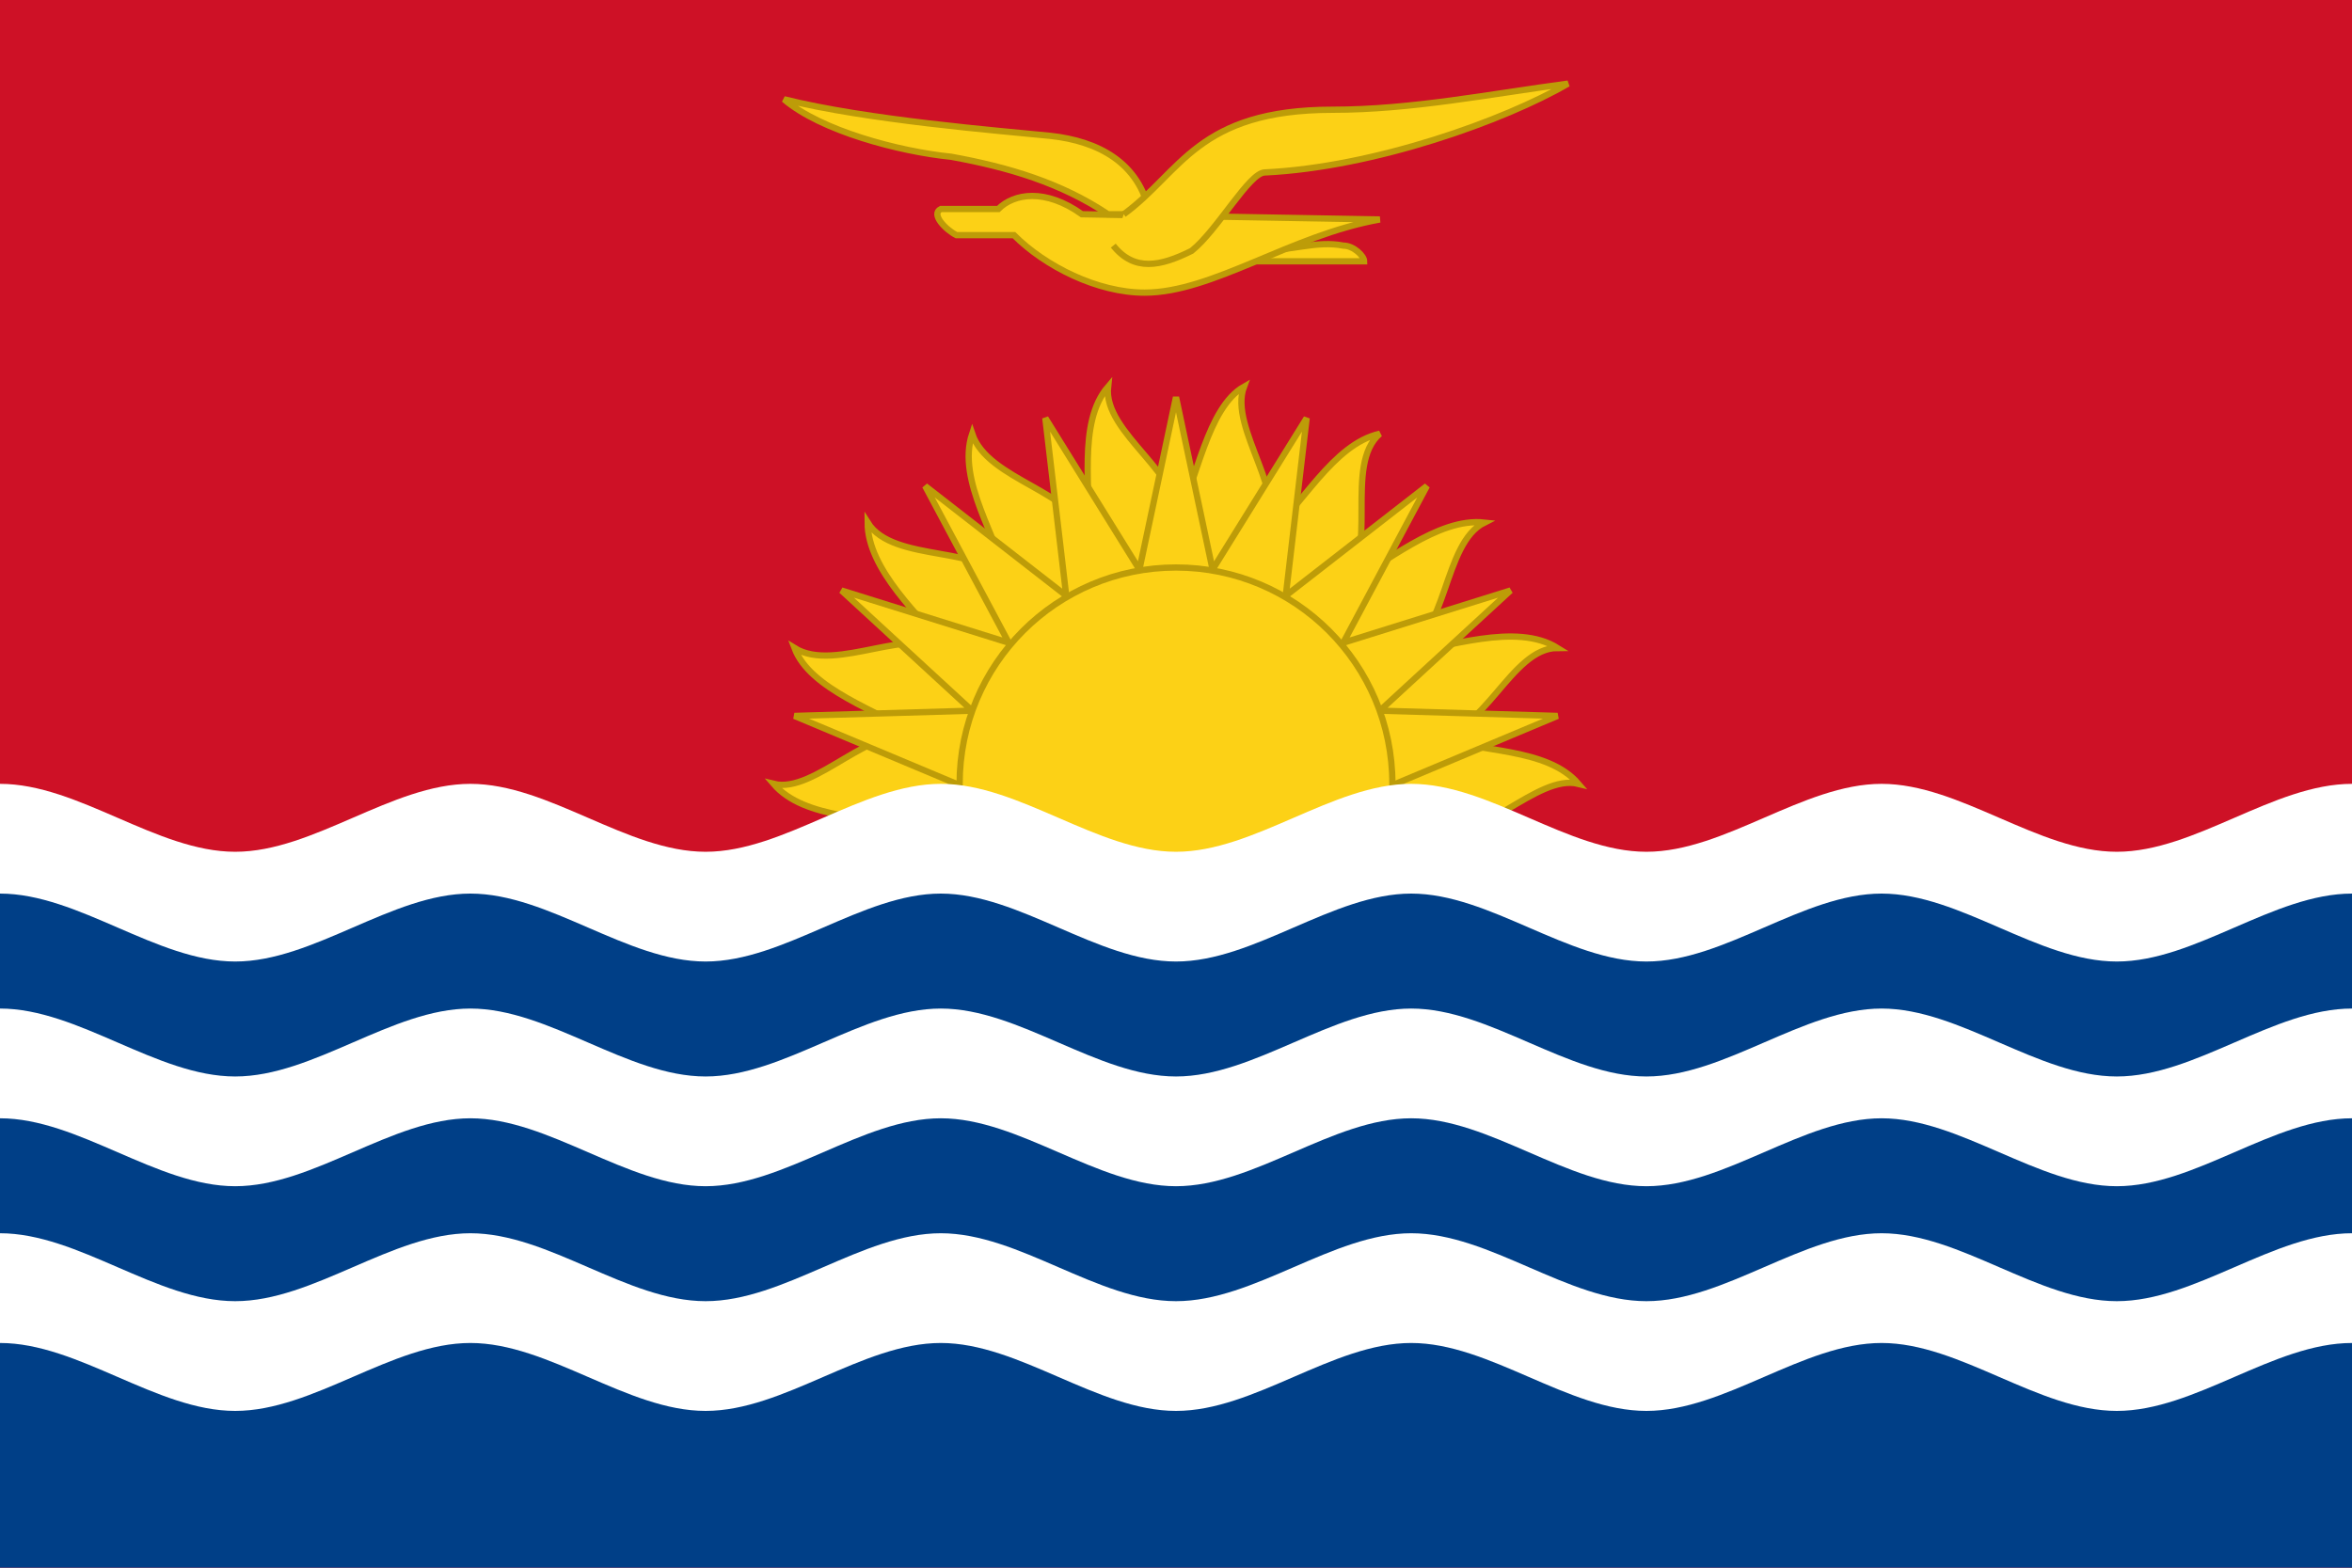
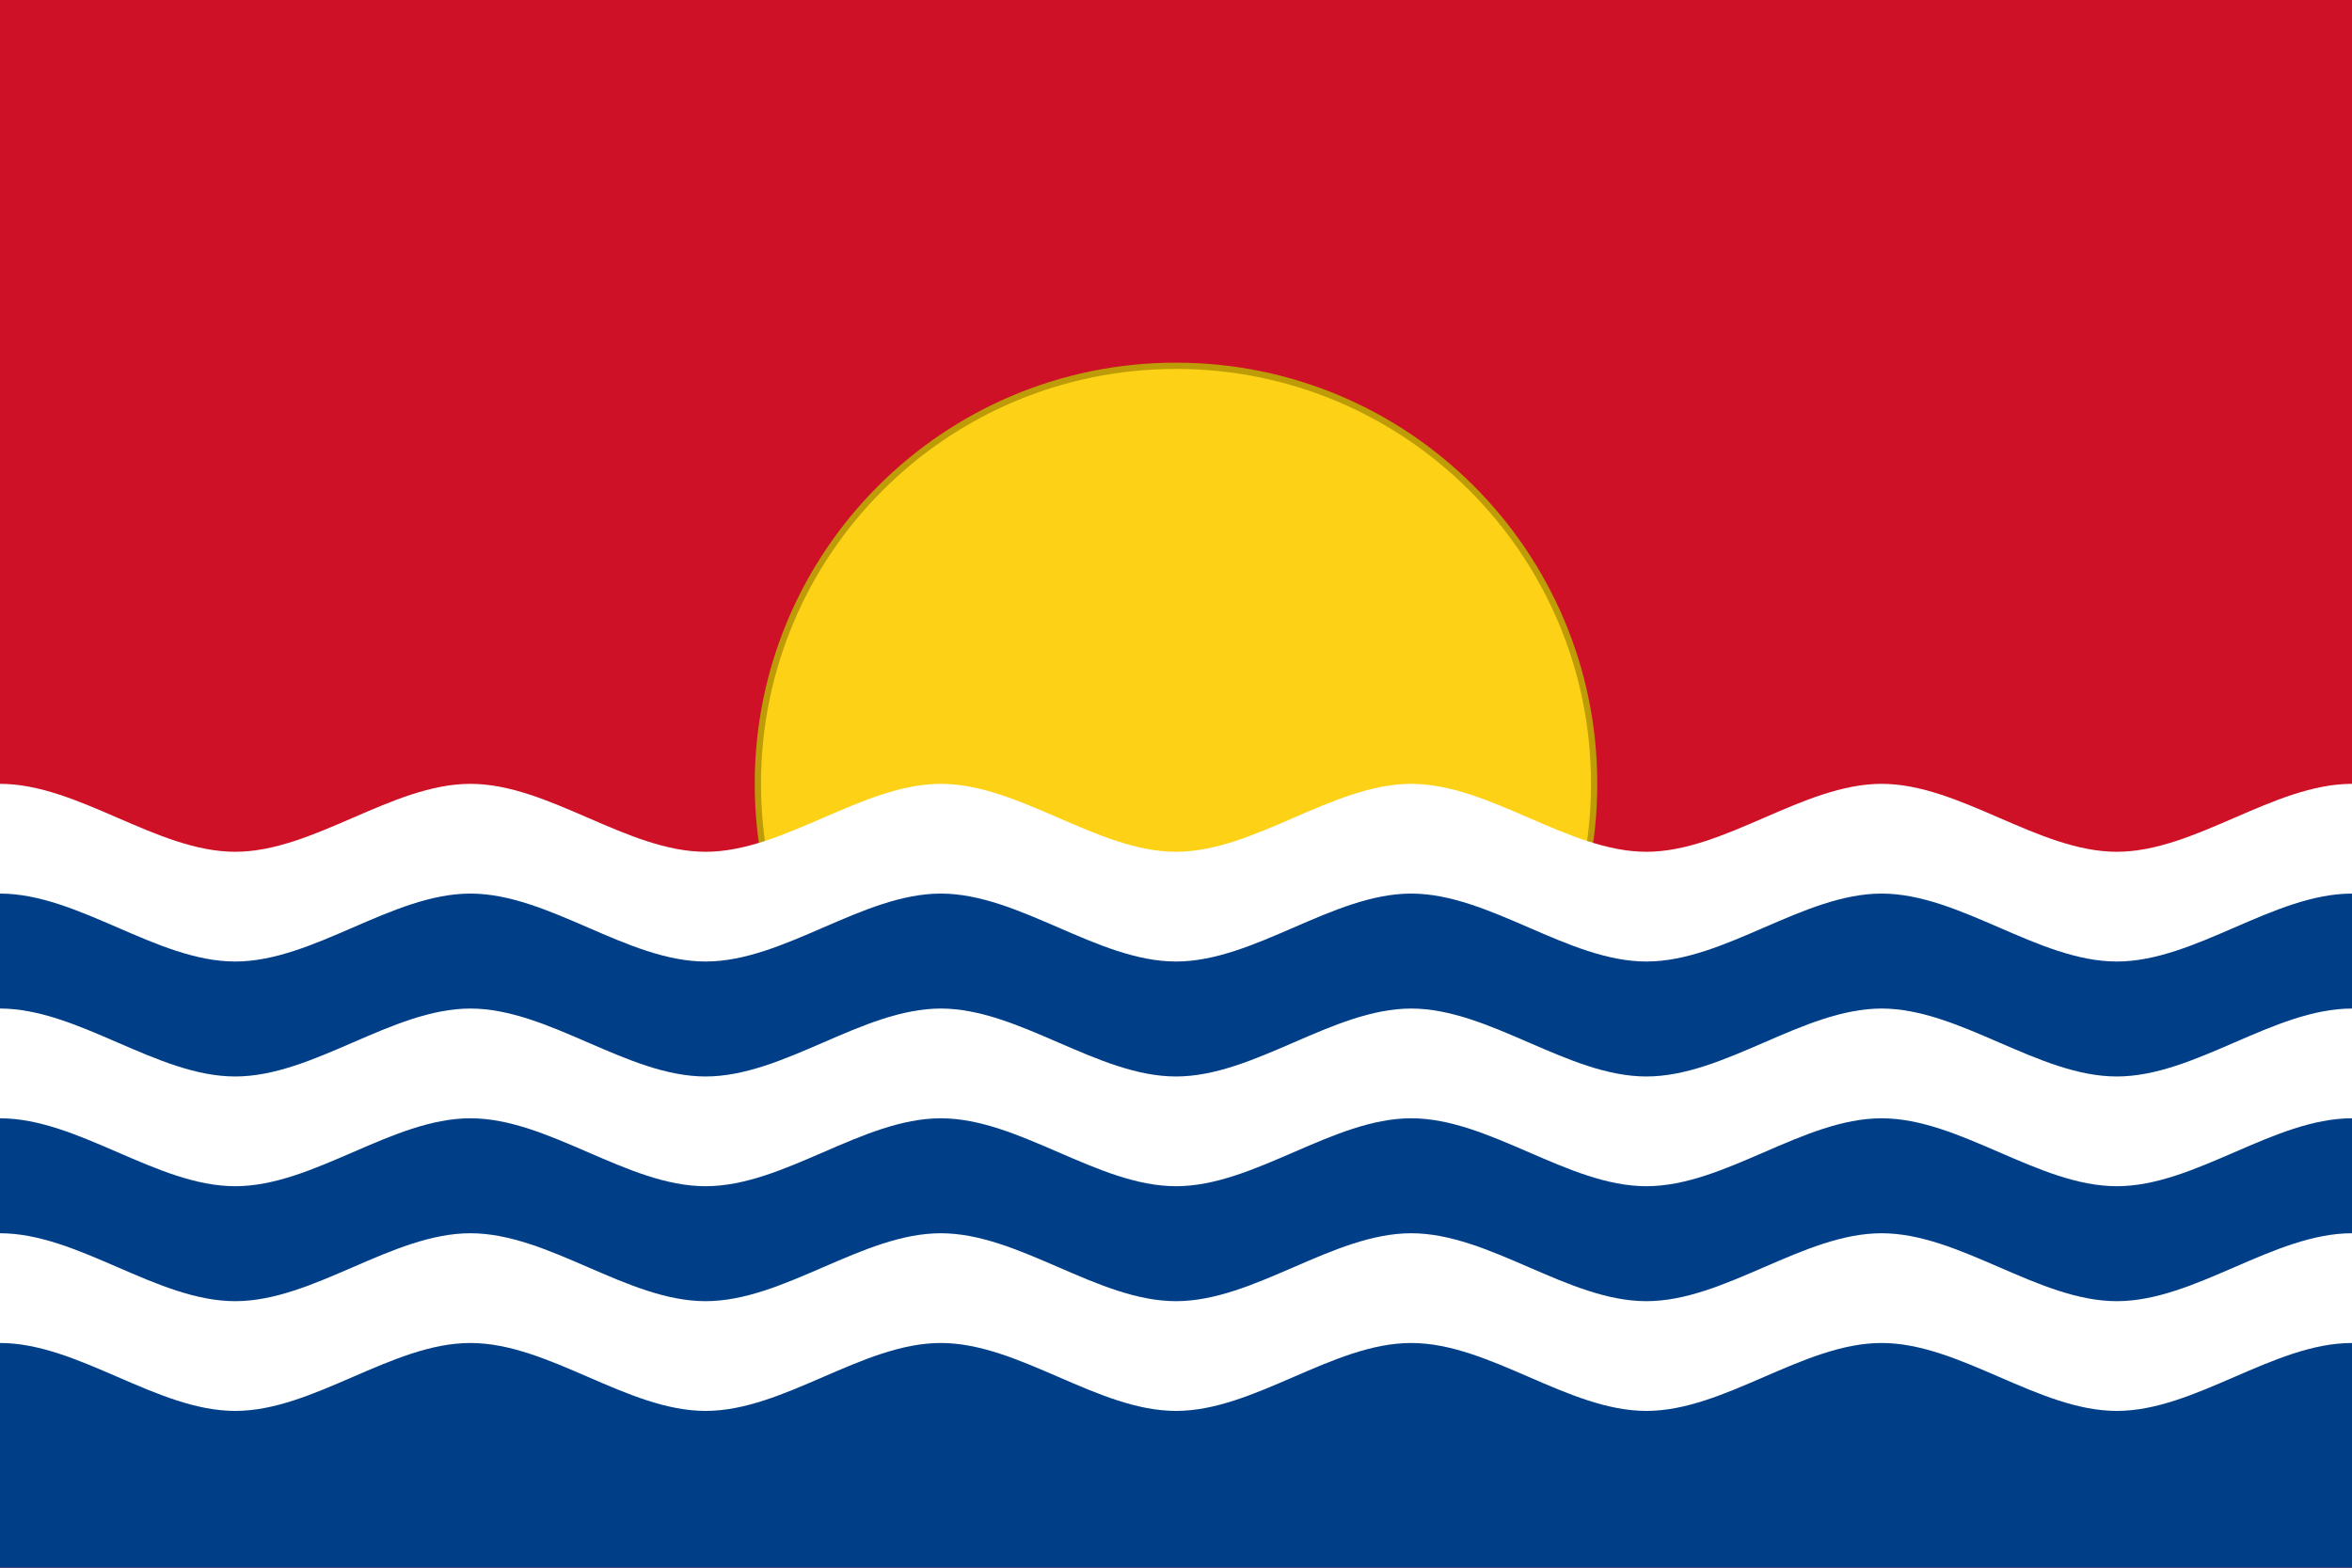
<svg xmlns="http://www.w3.org/2000/svg" viewBox="0 0 450 300">
  <path fill="#CE1126" d="M0 0h450v300H0V0z" />
  <g transform="translate(-75)" fill="#FCD116" stroke="#BD9C08" stroke-width="1.2">
-     <path d="M349 141c9 3 22 2 28 9-8-2-19 12-28 9 8 5-108 0-98 0-9-3-22-2-28-9 8 2 19-12 28-9-8-5-21-9-24-17 8 5 23-5 30 1-6-7-16-16-16-25 5 8 23 4 27 12-2-9-10-20-7-29 3 9 20 11 22 20 1-9-2-22 4-29-1 9 15 17 13 26 4-8 6-22 13-26-3 8 9 21 4 29 7-6 13-18 22-20-7 6 0 23-7 29 8-4 18-13 27-12-8 4-7 22-16 25 9-1 22-6 30-1-9 0-14 17-24 17h0z" />
-     <path d="M258 150l-31-13 34-1-25-23 32 10-16-30 27 21-4-34 18 29 7-33 7 33 18-29-4 34 27-21-16 30 32-10-25 23 34 1-31 13 31 13H227l31-13h0z" />
-     <circle cx="300" cy="150" r="41.4" />
-     <path d="M314 50h22c0-1-2-3-4-3-5-1-10 1-16 1l-2 2h0z" />
-     <path d="M269 45c6 6 16 11 25 11 13 0 28-11 45-14l-57-1c-7-5-13-4-16-1h-11c-2 1 1 4 3 5h11z" />
-     <path d="M295 41c-2-10-10-14-19-15-10-1-35-3-51-7 7 6 22 10 32 11 11 2 21 5 30 11h8z" />
-     <path d="M288 47c4 5 9 4 15 1 5-4 11-15 14-15 21-1 46-10 58-17-15 2-30 5-45 5-26 0-29 12-40 20" />
+     <circle cx="300" cy="150" r="80" />
  </g>
  <path fill="#003F87" d="M0 165h450v135H0V165z" />
  <path fill="#FFF" d="M0 257c15 0 30 13 45 13s30-13 45-13 30 13 45 13 30-13 45-13 30 13 45 13 30-13 45-13 30 13 45 13 30-13 45-13 30 13 45 13 30-13 45-13v-21c-15 0-30 13-45 13s-30-13-45-13-30 13-45 13-30-13-45-13-30 13-45 13-30-13-45-13-30 13-45 13-30-13-45-13-30 13-45 13-30-13-45-13v21zM0 214c15 0 30 13 45 13s30-13 45-13 30 13 45 13 30-13 45-13 30 13 45 13 30-13 45-13 30 13 45 13 30-13 45-13 30 13 45 13 30-13 45-13v-21c-15 0-30 13-45 13s-30-13-45-13-30 13-45 13-30-13-45-13-30 13-45 13-30-13-45-13-30 13-45 13-30-13-45-13-30 13-45 13-30-13-45-13v21zM0 171c15 0 30 13 45 13s30-13 45-13 30 13 45 13 30-13 45-13 30 13 45 13 30-13 45-13 30 13 45 13 30-13 45-13 30 13 45 13 30-13 45-13v-21c-15 0-30 13-45 13s-30-13-45-13-30 13-45 13-30-13-45-13-30 13-45 13-30-13-45-13-30 13-45 13-30-13-45-13-30 13-45 13-30-13-45-13v21z" />
</svg>
